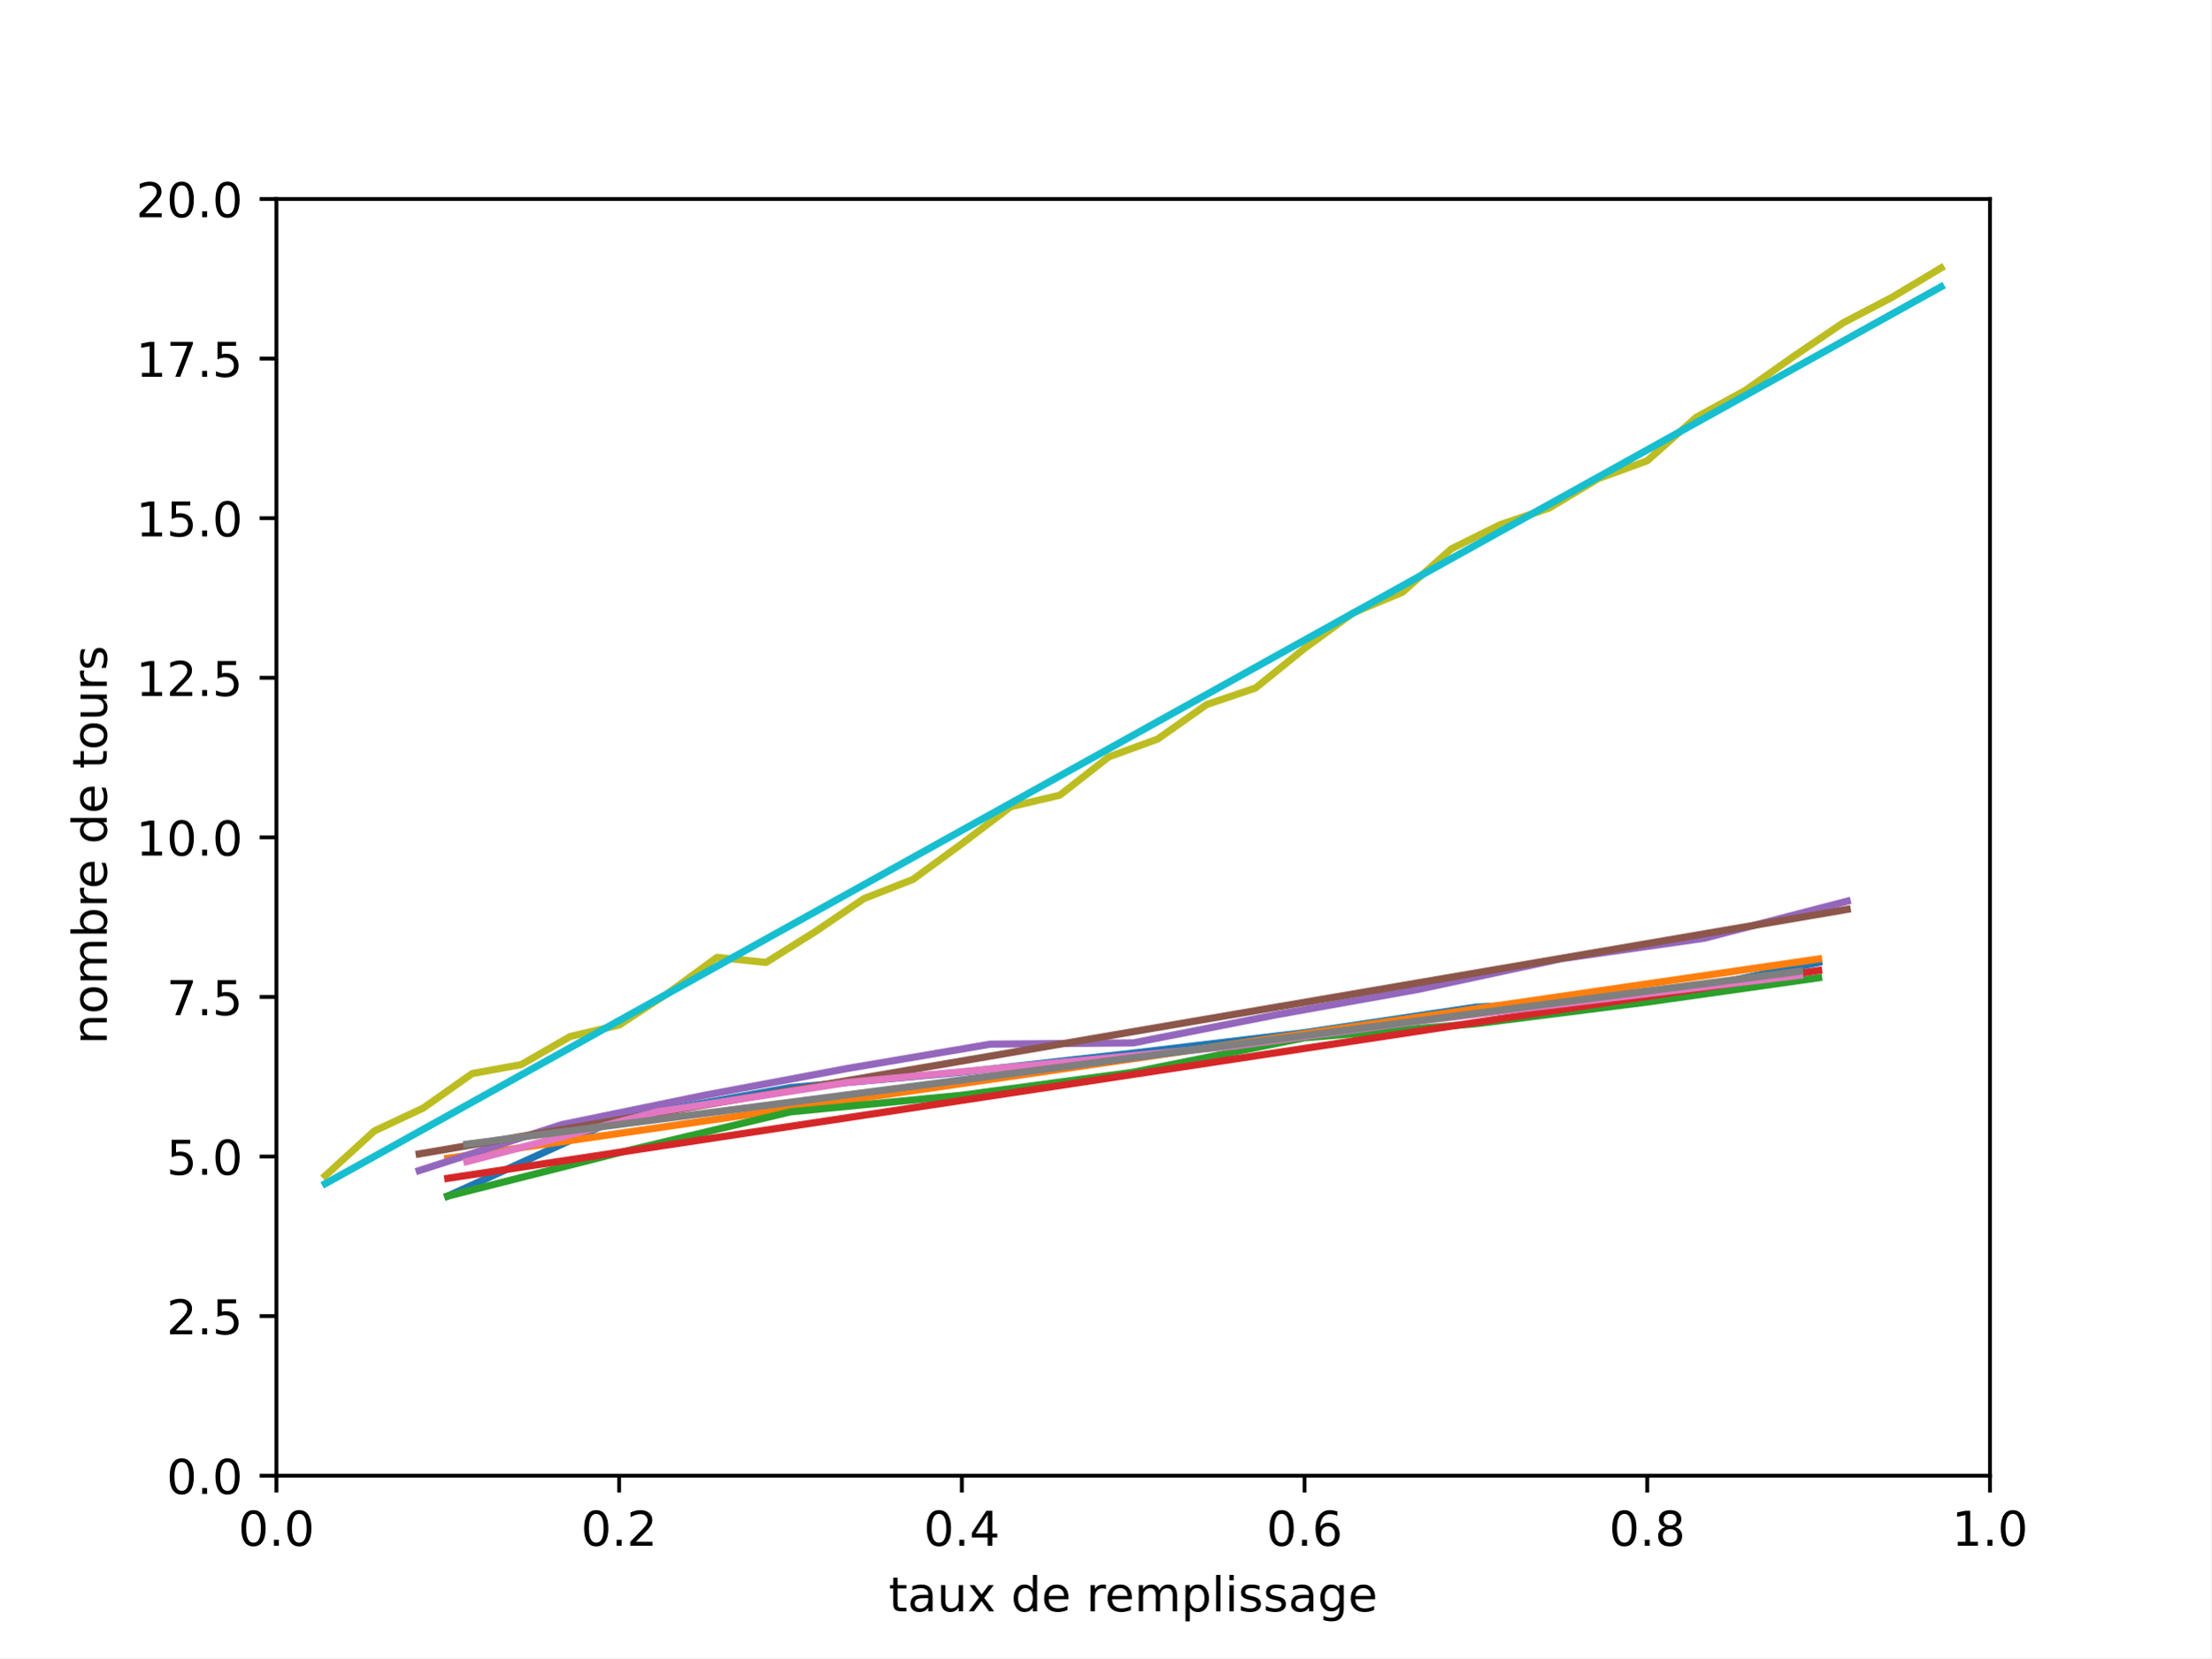
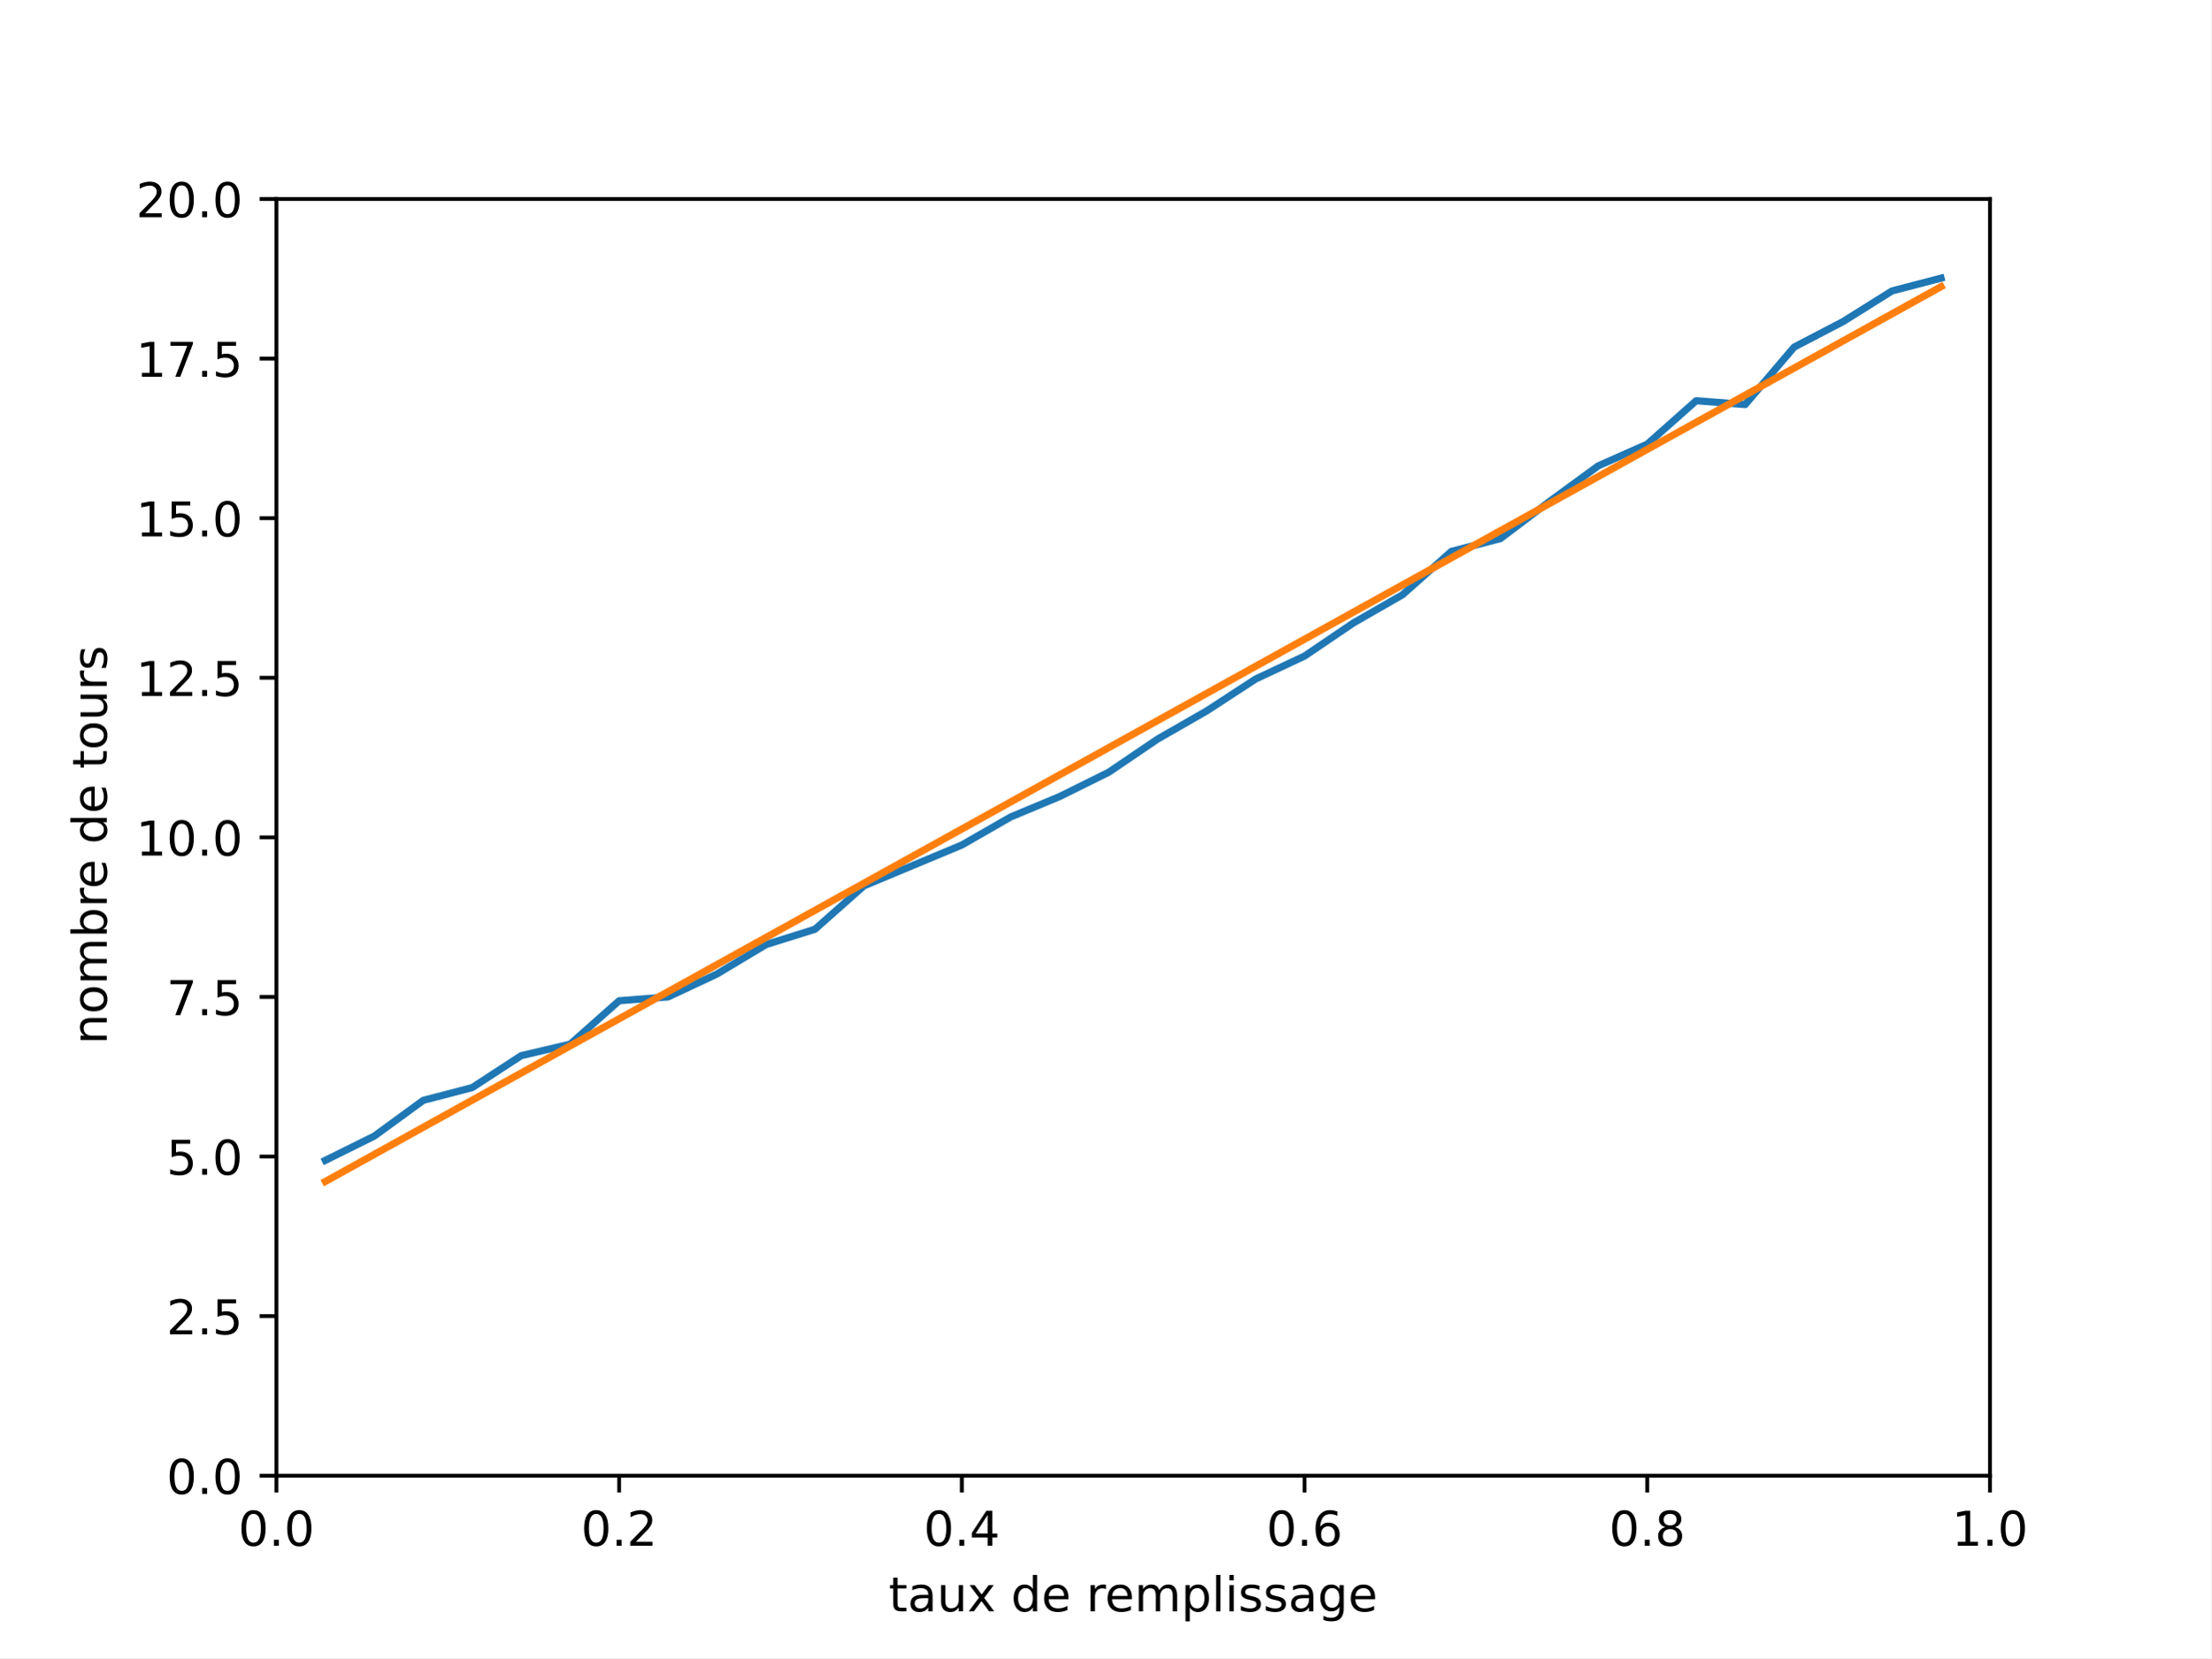
<svg xmlns="http://www.w3.org/2000/svg" xmlns:xlink="http://www.w3.org/1999/xlink" width="460.8pt" height="345.6pt" viewBox="0 0 460.8 345.6" version="1.1">
  <defs>
    <style type="text/css">*{stroke-linejoin: round; stroke-linecap: butt}</style>
  </defs>
  <g id="figure_1">
    <g id="patch_1">
      <path d="M 0 345.6  L 460.8 345.6  L 460.8 0  L 0 0  z " style="fill: #ffffff" />
    </g>
    <g id="axes_1">
      <g id="patch_2">
        <path d="M 57.6 307.584  L 414.72 307.584  L 414.72 41.472  L 57.6 41.472  z " style="fill: #ffffff" />
      </g>
      <g id="matplotlib.axis_1">
        <g id="xtick_1">
          <g id="line2d_1">
            <defs>
-               <path id="m2b3006b771" d="M 0 0  L 0 3.5  " style="stroke: #000000; stroke-width: 0.8" />
+               <path id="m63c08303c3" d="M 0 0  L 0 3.5  " style="stroke: #000000; stroke-width: 0.8" />
            </defs>
            <g>
-               <use xlink:href="#m2b3006b771" x="57.6" y="307.584" style="stroke: #000000; stroke-width: 0.8" />
+               <use xlink:href="#m63c08303c3" x="57.6" y="307.584" style="stroke: #000000; stroke-width: 0.8" />
            </g>
          </g>
          <g id="text_1">
            <g transform="translate(49.64844 322.1824) scale(0.1 -0.1)">
              <defs>
                <path id="DejaVuSans-30" d="M 2034 4250  Q 1547 4250 1301 3770  Q 1056 3291 1056 2328  Q 1056 1369 1301 889  Q 1547 409 2034 409  Q 2525 409 2770 889  Q 3016 1369 3016 2328  Q 3016 3291 2770 3770  Q 2525 4250 2034 4250  z M 2034 4750  Q 2819 4750 3233 4129  Q 3647 3509 3647 2328  Q 3647 1150 3233 529  Q 2819 -91 2034 -91  Q 1250 -91 836 529  Q 422 1150 422 2328  Q 422 3509 836 4129  Q 1250 4750 2034 4750  z " transform="scale(0.015625)" />
                <path id="DejaVuSans-2e" d="M 684 794  L 1344 794  L 1344 0  L 684 0  L 684 794  z " transform="scale(0.015625)" />
              </defs>
              <use xlink:href="#DejaVuSans-30" />
              <use xlink:href="#DejaVuSans-2e" x="63.623" />
              <use xlink:href="#DejaVuSans-30" x="95.41" />
            </g>
          </g>
        </g>
        <g id="xtick_2">
          <g id="line2d_2">
            <g>
-               <use xlink:href="#m2b3006b771" x="129.024" y="307.584" style="stroke: #000000; stroke-width: 0.8" />
+               <use xlink:href="#m63c08303c3" x="129.024" y="307.584" style="stroke: #000000; stroke-width: 0.8" />
            </g>
          </g>
          <g id="text_2">
            <g transform="translate(121.0724 322.1824) scale(0.1 -0.1)">
              <defs>
                <path id="DejaVuSans-32" d="M 1228 531  L 3431 531  L 3431 0  L 469 0  L 469 531  Q 828 903 1448 1529  Q 2069 2156 2228 2338  Q 2531 2678 2651 2914  Q 2772 3150 2772 3378  Q 2772 3750 2511 3984  Q 2250 4219 1831 4219  Q 1534 4219 1204 4116  Q 875 4013 500 3803  L 500 4441  Q 881 4594 1212 4672  Q 1544 4750 1819 4750  Q 2544 4750 2975 4387  Q 3406 4025 3406 3419  Q 3406 3131 3298 2873  Q 3191 2616 2906 2266  Q 2828 2175 2409 1742  Q 1991 1309 1228 531  z " transform="scale(0.015625)" />
              </defs>
              <use xlink:href="#DejaVuSans-30" />
              <use xlink:href="#DejaVuSans-2e" x="63.623" />
              <use xlink:href="#DejaVuSans-32" x="95.41" />
            </g>
          </g>
        </g>
        <g id="xtick_3">
          <g id="line2d_3">
            <g>
-               <use xlink:href="#m2b3006b771" x="200.448" y="307.584" style="stroke: #000000; stroke-width: 0.8" />
+               <use xlink:href="#m63c08303c3" x="200.448" y="307.584" style="stroke: #000000; stroke-width: 0.8" />
            </g>
          </g>
          <g id="text_3">
            <g transform="translate(192.4964 322.1824) scale(0.1 -0.1)">
              <defs>
                <path id="DejaVuSans-34" d="M 2419 4116  L 825 1625  L 2419 1625  L 2419 4116  z M 2253 4666  L 3047 4666  L 3047 1625  L 3713 1625  L 3713 1100  L 3047 1100  L 3047 0  L 2419 0  L 2419 1100  L 313 1100  L 313 1709  L 2253 4666  z " transform="scale(0.015625)" />
              </defs>
              <use xlink:href="#DejaVuSans-30" />
              <use xlink:href="#DejaVuSans-2e" x="63.623" />
              <use xlink:href="#DejaVuSans-34" x="95.41" />
            </g>
          </g>
        </g>
        <g id="xtick_4">
          <g id="line2d_4">
            <g>
-               <use xlink:href="#m2b3006b771" x="271.872" y="307.584" style="stroke: #000000; stroke-width: 0.8" />
+               <use xlink:href="#m63c08303c3" x="271.872" y="307.584" style="stroke: #000000; stroke-width: 0.8" />
            </g>
          </g>
          <g id="text_4">
            <g transform="translate(263.9204 322.1824) scale(0.1 -0.1)">
              <defs>
                <path id="DejaVuSans-36" d="M 2113 2584  Q 1688 2584 1439 2293  Q 1191 2003 1191 1497  Q 1191 994 1439 701  Q 1688 409 2113 409  Q 2538 409 2786 701  Q 3034 994 3034 1497  Q 3034 2003 2786 2293  Q 2538 2584 2113 2584  z M 3366 4563  L 3366 3988  Q 3128 4100 2886 4159  Q 2644 4219 2406 4219  Q 1781 4219 1451 3797  Q 1122 3375 1075 2522  Q 1259 2794 1537 2939  Q 1816 3084 2150 3084  Q 2853 3084 3261 2657  Q 3669 2231 3669 1497  Q 3669 778 3244 343  Q 2819 -91 2113 -91  Q 1303 -91 875 529  Q 447 1150 447 2328  Q 447 3434 972 4092  Q 1497 4750 2381 4750  Q 2619 4750 2861 4703  Q 3103 4656 3366 4563  z " transform="scale(0.015625)" />
              </defs>
              <use xlink:href="#DejaVuSans-30" />
              <use xlink:href="#DejaVuSans-2e" x="63.623" />
              <use xlink:href="#DejaVuSans-36" x="95.41" />
            </g>
          </g>
        </g>
        <g id="xtick_5">
          <g id="line2d_5">
            <g>
-               <use xlink:href="#m2b3006b771" x="343.296" y="307.584" style="stroke: #000000; stroke-width: 0.8" />
+               <use xlink:href="#m63c08303c3" x="343.296" y="307.584" style="stroke: #000000; stroke-width: 0.8" />
            </g>
          </g>
          <g id="text_5">
            <g transform="translate(335.3444 322.1824) scale(0.1 -0.1)">
              <defs>
                <path id="DejaVuSans-38" d="M 2034 2216  Q 1584 2216 1326 1975  Q 1069 1734 1069 1313  Q 1069 891 1326 650  Q 1584 409 2034 409  Q 2484 409 2743 651  Q 3003 894 3003 1313  Q 3003 1734 2745 1975  Q 2488 2216 2034 2216  z M 1403 2484  Q 997 2584 770 2862  Q 544 3141 544 3541  Q 544 4100 942 4425  Q 1341 4750 2034 4750  Q 2731 4750 3128 4425  Q 3525 4100 3525 3541  Q 3525 3141 3298 2862  Q 3072 2584 2669 2484  Q 3125 2378 3379 2068  Q 3634 1759 3634 1313  Q 3634 634 3220 271  Q 2806 -91 2034 -91  Q 1263 -91 848 271  Q 434 634 434 1313  Q 434 1759 690 2068  Q 947 2378 1403 2484  z M 1172 3481  Q 1172 3119 1398 2916  Q 1625 2713 2034 2713  Q 2441 2713 2670 2916  Q 2900 3119 2900 3481  Q 2900 3844 2670 4047  Q 2441 4250 2034 4250  Q 1625 4250 1398 4047  Q 1172 3844 1172 3481  z " transform="scale(0.015625)" />
              </defs>
              <use xlink:href="#DejaVuSans-30" />
              <use xlink:href="#DejaVuSans-2e" x="63.623" />
              <use xlink:href="#DejaVuSans-38" x="95.41" />
            </g>
          </g>
        </g>
        <g id="xtick_6">
          <g id="line2d_6">
            <g>
-               <use xlink:href="#m2b3006b771" x="414.72" y="307.584" style="stroke: #000000; stroke-width: 0.8" />
+               <use xlink:href="#m63c08303c3" x="414.72" y="307.584" style="stroke: #000000; stroke-width: 0.8" />
            </g>
          </g>
          <g id="text_6">
            <g transform="translate(406.7684 322.1824) scale(0.1 -0.1)">
              <defs>
                <path id="DejaVuSans-31" d="M 794 531  L 1825 531  L 1825 4091  L 703 3866  L 703 4441  L 1819 4666  L 2450 4666  L 2450 531  L 3481 531  L 3481 0  L 794 0  L 794 531  z " transform="scale(0.015625)" />
              </defs>
              <use xlink:href="#DejaVuSans-31" />
              <use xlink:href="#DejaVuSans-2e" x="63.623" />
              <use xlink:href="#DejaVuSans-30" x="95.41" />
            </g>
          </g>
        </g>
        <g id="text_7">
          <g transform="translate(185.2123 335.8606) scale(0.1 -0.1)">
            <defs>
              <path id="DejaVuSans-74" d="M 1172 4494  L 1172 3500  L 2356 3500  L 2356 3053  L 1172 3053  L 1172 1153  Q 1172 725 1289 603  Q 1406 481 1766 481  L 2356 481  L 2356 0  L 1766 0  Q 1100 0 847 248  Q 594 497 594 1153  L 594 3053  L 172 3053  L 172 3500  L 594 3500  L 594 4494  L 1172 4494  z " transform="scale(0.015625)" />
              <path id="DejaVuSans-61" d="M 2194 1759  Q 1497 1759 1228 1600  Q 959 1441 959 1056  Q 959 750 1161 570  Q 1363 391 1709 391  Q 2188 391 2477 730  Q 2766 1069 2766 1631  L 2766 1759  L 2194 1759  z M 3341 1997  L 3341 0  L 2766 0  L 2766 531  Q 2569 213 2275 61  Q 1981 -91 1556 -91  Q 1019 -91 701 211  Q 384 513 384 1019  Q 384 1609 779 1909  Q 1175 2209 1959 2209  L 2766 2209  L 2766 2266  Q 2766 2663 2505 2880  Q 2244 3097 1772 3097  Q 1472 3097 1187 3025  Q 903 2953 641 2809  L 641 3341  Q 956 3463 1253 3523  Q 1550 3584 1831 3584  Q 2591 3584 2966 3190  Q 3341 2797 3341 1997  z " transform="scale(0.015625)" />
              <path id="DejaVuSans-75" d="M 544 1381  L 544 3500  L 1119 3500  L 1119 1403  Q 1119 906 1312 657  Q 1506 409 1894 409  Q 2359 409 2629 706  Q 2900 1003 2900 1516  L 2900 3500  L 3475 3500  L 3475 0  L 2900 0  L 2900 538  Q 2691 219 2414 64  Q 2138 -91 1772 -91  Q 1169 -91 856 284  Q 544 659 544 1381  z M 1991 3584  L 1991 3584  z " transform="scale(0.015625)" />
              <path id="DejaVuSans-78" d="M 3513 3500  L 2247 1797  L 3578 0  L 2900 0  L 1881 1375  L 863 0  L 184 0  L 1544 1831  L 300 3500  L 978 3500  L 1906 2253  L 2834 3500  L 3513 3500  z " transform="scale(0.015625)" />
              <path id="DejaVuSans-20" transform="scale(0.015625)" />
              <path id="DejaVuSans-64" d="M 2906 2969  L 2906 4863  L 3481 4863  L 3481 0  L 2906 0  L 2906 525  Q 2725 213 2448 61  Q 2172 -91 1784 -91  Q 1150 -91 751 415  Q 353 922 353 1747  Q 353 2572 751 3078  Q 1150 3584 1784 3584  Q 2172 3584 2448 3432  Q 2725 3281 2906 2969  z M 947 1747  Q 947 1113 1208 752  Q 1469 391 1925 391  Q 2381 391 2643 752  Q 2906 1113 2906 1747  Q 2906 2381 2643 2742  Q 2381 3103 1925 3103  Q 1469 3103 1208 2742  Q 947 2381 947 1747  z " transform="scale(0.015625)" />
              <path id="DejaVuSans-65" d="M 3597 1894  L 3597 1613  L 953 1613  Q 991 1019 1311 708  Q 1631 397 2203 397  Q 2534 397 2845 478  Q 3156 559 3463 722  L 3463 178  Q 3153 47 2828 -22  Q 2503 -91 2169 -91  Q 1331 -91 842 396  Q 353 884 353 1716  Q 353 2575 817 3079  Q 1281 3584 2069 3584  Q 2775 3584 3186 3129  Q 3597 2675 3597 1894  z M 3022 2063  Q 3016 2534 2758 2815  Q 2500 3097 2075 3097  Q 1594 3097 1305 2825  Q 1016 2553 972 2059  L 3022 2063  z " transform="scale(0.015625)" />
              <path id="DejaVuSans-72" d="M 2631 2963  Q 2534 3019 2420 3045  Q 2306 3072 2169 3072  Q 1681 3072 1420 2755  Q 1159 2438 1159 1844  L 1159 0  L 581 0  L 581 3500  L 1159 3500  L 1159 2956  Q 1341 3275 1631 3429  Q 1922 3584 2338 3584  Q 2397 3584 2469 3576  Q 2541 3569 2628 3553  L 2631 2963  z " transform="scale(0.015625)" />
              <path id="DejaVuSans-6d" d="M 3328 2828  Q 3544 3216 3844 3400  Q 4144 3584 4550 3584  Q 5097 3584 5394 3201  Q 5691 2819 5691 2113  L 5691 0  L 5113 0  L 5113 2094  Q 5113 2597 4934 2840  Q 4756 3084 4391 3084  Q 3944 3084 3684 2787  Q 3425 2491 3425 1978  L 3425 0  L 2847 0  L 2847 2094  Q 2847 2600 2669 2842  Q 2491 3084 2119 3084  Q 1678 3084 1418 2786  Q 1159 2488 1159 1978  L 1159 0  L 581 0  L 581 3500  L 1159 3500  L 1159 2956  Q 1356 3278 1631 3431  Q 1906 3584 2284 3584  Q 2666 3584 2933 3390  Q 3200 3197 3328 2828  z " transform="scale(0.015625)" />
              <path id="DejaVuSans-70" d="M 1159 525  L 1159 -1331  L 581 -1331  L 581 3500  L 1159 3500  L 1159 2969  Q 1341 3281 1617 3432  Q 1894 3584 2278 3584  Q 2916 3584 3314 3078  Q 3713 2572 3713 1747  Q 3713 922 3314 415  Q 2916 -91 2278 -91  Q 1894 -91 1617 61  Q 1341 213 1159 525  z M 3116 1747  Q 3116 2381 2855 2742  Q 2594 3103 2138 3103  Q 1681 3103 1420 2742  Q 1159 2381 1159 1747  Q 1159 1113 1420 752  Q 1681 391 2138 391  Q 2594 391 2855 752  Q 3116 1113 3116 1747  z " transform="scale(0.015625)" />
              <path id="DejaVuSans-6c" d="M 603 4863  L 1178 4863  L 1178 0  L 603 0  L 603 4863  z " transform="scale(0.015625)" />
              <path id="DejaVuSans-69" d="M 603 3500  L 1178 3500  L 1178 0  L 603 0  L 603 3500  z M 603 4863  L 1178 4863  L 1178 4134  L 603 4134  L 603 4863  z " transform="scale(0.015625)" />
              <path id="DejaVuSans-73" d="M 2834 3397  L 2834 2853  Q 2591 2978 2328 3040  Q 2066 3103 1784 3103  Q 1356 3103 1142 2972  Q 928 2841 928 2578  Q 928 2378 1081 2264  Q 1234 2150 1697 2047  L 1894 2003  Q 2506 1872 2764 1633  Q 3022 1394 3022 966  Q 3022 478 2636 193  Q 2250 -91 1575 -91  Q 1294 -91 989 -36  Q 684 19 347 128  L 347 722  Q 666 556 975 473  Q 1284 391 1588 391  Q 1994 391 2212 530  Q 2431 669 2431 922  Q 2431 1156 2273 1281  Q 2116 1406 1581 1522  L 1381 1569  Q 847 1681 609 1914  Q 372 2147 372 2553  Q 372 3047 722 3315  Q 1072 3584 1716 3584  Q 2034 3584 2315 3537  Q 2597 3491 2834 3397  z " transform="scale(0.015625)" />
              <path id="DejaVuSans-67" d="M 2906 1791  Q 2906 2416 2648 2759  Q 2391 3103 1925 3103  Q 1463 3103 1205 2759  Q 947 2416 947 1791  Q 947 1169 1205 825  Q 1463 481 1925 481  Q 2391 481 2648 825  Q 2906 1169 2906 1791  z M 3481 434  Q 3481 -459 3084 -895  Q 2688 -1331 1869 -1331  Q 1566 -1331 1297 -1286  Q 1028 -1241 775 -1147  L 775 -588  Q 1028 -725 1275 -790  Q 1522 -856 1778 -856  Q 2344 -856 2625 -561  Q 2906 -266 2906 331  L 2906 616  Q 2728 306 2450 153  Q 2172 0 1784 0  Q 1141 0 747 490  Q 353 981 353 1791  Q 353 2603 747 3093  Q 1141 3584 1784 3584  Q 2172 3584 2450 3431  Q 2728 3278 2906 2969  L 2906 3500  L 3481 3500  L 3481 434  z " transform="scale(0.015625)" />
            </defs>
            <use xlink:href="#DejaVuSans-74" />
            <use xlink:href="#DejaVuSans-61" x="39.209" />
            <use xlink:href="#DejaVuSans-75" x="100.488" />
            <use xlink:href="#DejaVuSans-78" x="163.867" />
            <use xlink:href="#DejaVuSans-20" x="223.047" />
            <use xlink:href="#DejaVuSans-64" x="254.834" />
            <use xlink:href="#DejaVuSans-65" x="318.311" />
            <use xlink:href="#DejaVuSans-20" x="379.834" />
            <use xlink:href="#DejaVuSans-72" x="411.621" />
            <use xlink:href="#DejaVuSans-65" x="450.484" />
            <use xlink:href="#DejaVuSans-6d" x="512.008" />
            <use xlink:href="#DejaVuSans-70" x="609.42" />
            <use xlink:href="#DejaVuSans-6c" x="672.896" />
            <use xlink:href="#DejaVuSans-69" x="700.68" />
            <use xlink:href="#DejaVuSans-73" x="728.463" />
            <use xlink:href="#DejaVuSans-73" x="780.562" />
            <use xlink:href="#DejaVuSans-61" x="832.662" />
            <use xlink:href="#DejaVuSans-67" x="893.941" />
            <use xlink:href="#DejaVuSans-65" x="957.418" />
          </g>
        </g>
      </g>
      <g id="matplotlib.axis_2">
        <g id="ytick_1">
          <g id="line2d_7">
            <defs>
-               <path id="me7c1c14714" d="M 0 0  L -3.5 0  " style="stroke: #000000; stroke-width: 0.8" />
+               <path id="m6c4b26d5e9" d="M 0 0  L -3.5 0  " style="stroke: #000000; stroke-width: 0.8" />
            </defs>
            <g>
-               <use xlink:href="#me7c1c14714" x="57.6" y="307.584" style="stroke: #000000; stroke-width: 0.8" />
+               <use xlink:href="#m6c4b26d5e9" x="57.6" y="307.584" style="stroke: #000000; stroke-width: 0.8" />
            </g>
          </g>
          <g id="text_8">
            <g transform="translate(34.69687 311.3832) scale(0.1 -0.1)">
              <use xlink:href="#DejaVuSans-30" />
              <use xlink:href="#DejaVuSans-2e" x="63.623" />
              <use xlink:href="#DejaVuSans-30" x="95.41" />
            </g>
          </g>
        </g>
        <g id="ytick_2">
          <g id="line2d_8">
            <g>
-               <use xlink:href="#me7c1c14714" x="57.6" y="274.32" style="stroke: #000000; stroke-width: 0.8" />
+               <use xlink:href="#m6c4b26d5e9" x="57.6" y="274.32" style="stroke: #000000; stroke-width: 0.8" />
            </g>
          </g>
          <g id="text_9">
            <g transform="translate(34.69687 278.1192) scale(0.1 -0.1)">
              <defs>
                <path id="DejaVuSans-35" d="M 691 4666  L 3169 4666  L 3169 4134  L 1269 4134  L 1269 2991  Q 1406 3038 1543 3061  Q 1681 3084 1819 3084  Q 2600 3084 3056 2656  Q 3513 2228 3513 1497  Q 3513 744 3044 326  Q 2575 -91 1722 -91  Q 1428 -91 1123 -41  Q 819 9 494 109  L 494 744  Q 775 591 1075 516  Q 1375 441 1709 441  Q 2250 441 2565 725  Q 2881 1009 2881 1497  Q 2881 1984 2565 2268  Q 2250 2553 1709 2553  Q 1456 2553 1204 2497  Q 953 2441 691 2322  L 691 4666  z " transform="scale(0.015625)" />
              </defs>
              <use xlink:href="#DejaVuSans-32" />
              <use xlink:href="#DejaVuSans-2e" x="63.623" />
              <use xlink:href="#DejaVuSans-35" x="95.41" />
            </g>
          </g>
        </g>
        <g id="ytick_3">
          <g id="line2d_9">
            <g>
-               <use xlink:href="#me7c1c14714" x="57.6" y="241.056" style="stroke: #000000; stroke-width: 0.8" />
+               <use xlink:href="#m6c4b26d5e9" x="57.6" y="241.056" style="stroke: #000000; stroke-width: 0.8" />
            </g>
          </g>
          <g id="text_10">
            <g transform="translate(34.69687 244.8552) scale(0.1 -0.1)">
              <use xlink:href="#DejaVuSans-35" />
              <use xlink:href="#DejaVuSans-2e" x="63.623" />
              <use xlink:href="#DejaVuSans-30" x="95.41" />
            </g>
          </g>
        </g>
        <g id="ytick_4">
          <g id="line2d_10">
            <g>
-               <use xlink:href="#me7c1c14714" x="57.6" y="207.792" style="stroke: #000000; stroke-width: 0.8" />
+               <use xlink:href="#m6c4b26d5e9" x="57.6" y="207.792" style="stroke: #000000; stroke-width: 0.8" />
            </g>
          </g>
          <g id="text_11">
            <g transform="translate(34.69687 211.5912) scale(0.1 -0.1)">
              <defs>
                <path id="DejaVuSans-37" d="M 525 4666  L 3525 4666  L 3525 4397  L 1831 0  L 1172 0  L 2766 4134  L 525 4134  L 525 4666  z " transform="scale(0.015625)" />
              </defs>
              <use xlink:href="#DejaVuSans-37" />
              <use xlink:href="#DejaVuSans-2e" x="63.623" />
              <use xlink:href="#DejaVuSans-35" x="95.41" />
            </g>
          </g>
        </g>
        <g id="ytick_5">
          <g id="line2d_11">
            <g>
-               <use xlink:href="#me7c1c14714" x="57.6" y="174.528" style="stroke: #000000; stroke-width: 0.8" />
+               <use xlink:href="#m6c4b26d5e9" x="57.6" y="174.528" style="stroke: #000000; stroke-width: 0.8" />
            </g>
          </g>
          <g id="text_12">
            <g transform="translate(28.33438 178.3272) scale(0.1 -0.1)">
              <use xlink:href="#DejaVuSans-31" />
              <use xlink:href="#DejaVuSans-30" x="63.623" />
              <use xlink:href="#DejaVuSans-2e" x="127.246" />
              <use xlink:href="#DejaVuSans-30" x="159.033" />
            </g>
          </g>
        </g>
        <g id="ytick_6">
          <g id="line2d_12">
            <g>
-               <use xlink:href="#me7c1c14714" x="57.6" y="141.264" style="stroke: #000000; stroke-width: 0.8" />
+               <use xlink:href="#m6c4b26d5e9" x="57.6" y="141.264" style="stroke: #000000; stroke-width: 0.8" />
            </g>
          </g>
          <g id="text_13">
            <g transform="translate(28.33438 145.0632) scale(0.1 -0.1)">
              <use xlink:href="#DejaVuSans-31" />
              <use xlink:href="#DejaVuSans-32" x="63.623" />
              <use xlink:href="#DejaVuSans-2e" x="127.246" />
              <use xlink:href="#DejaVuSans-35" x="159.033" />
            </g>
          </g>
        </g>
        <g id="ytick_7">
          <g id="line2d_13">
            <g>
-               <use xlink:href="#me7c1c14714" x="57.6" y="108" style="stroke: #000000; stroke-width: 0.8" />
+               <use xlink:href="#m6c4b26d5e9" x="57.6" y="108" style="stroke: #000000; stroke-width: 0.8" />
            </g>
          </g>
          <g id="text_14">
            <g transform="translate(28.33438 111.7992) scale(0.1 -0.1)">
              <use xlink:href="#DejaVuSans-31" />
              <use xlink:href="#DejaVuSans-35" x="63.623" />
              <use xlink:href="#DejaVuSans-2e" x="127.246" />
              <use xlink:href="#DejaVuSans-30" x="159.033" />
            </g>
          </g>
        </g>
        <g id="ytick_8">
          <g id="line2d_14">
            <g>
-               <use xlink:href="#me7c1c14714" x="57.6" y="74.736" style="stroke: #000000; stroke-width: 0.8" />
+               <use xlink:href="#m6c4b26d5e9" x="57.6" y="74.736" style="stroke: #000000; stroke-width: 0.8" />
            </g>
          </g>
          <g id="text_15">
            <g transform="translate(28.33438 78.53522) scale(0.1 -0.1)">
              <use xlink:href="#DejaVuSans-31" />
              <use xlink:href="#DejaVuSans-37" x="63.623" />
              <use xlink:href="#DejaVuSans-2e" x="127.246" />
              <use xlink:href="#DejaVuSans-35" x="159.033" />
            </g>
          </g>
        </g>
        <g id="ytick_9">
          <g id="line2d_15">
            <g>
-               <use xlink:href="#me7c1c14714" x="57.6" y="41.472" style="stroke: #000000; stroke-width: 0.8" />
+               <use xlink:href="#m6c4b26d5e9" x="57.6" y="41.472" style="stroke: #000000; stroke-width: 0.8" />
            </g>
          </g>
          <g id="text_16">
            <g transform="translate(28.33438 45.27122) scale(0.1 -0.1)">
              <use xlink:href="#DejaVuSans-32" />
              <use xlink:href="#DejaVuSans-30" x="63.623" />
              <use xlink:href="#DejaVuSans-2e" x="127.246" />
              <use xlink:href="#DejaVuSans-30" x="159.033" />
            </g>
          </g>
        </g>
        <g id="text_17">
          <g transform="translate(22.25469 217.6866) rotate(-90) scale(0.1 -0.1)">
            <defs>
              <path id="DejaVuSans-6e" d="M 3513 2113  L 3513 0  L 2938 0  L 2938 2094  Q 2938 2591 2744 2837  Q 2550 3084 2163 3084  Q 1697 3084 1428 2787  Q 1159 2491 1159 1978  L 1159 0  L 581 0  L 581 3500  L 1159 3500  L 1159 2956  Q 1366 3272 1645 3428  Q 1925 3584 2291 3584  Q 2894 3584 3203 3211  Q 3513 2838 3513 2113  z " transform="scale(0.015625)" />
              <path id="DejaVuSans-6f" d="M 1959 3097  Q 1497 3097 1228 2736  Q 959 2375 959 1747  Q 959 1119 1226 758  Q 1494 397 1959 397  Q 2419 397 2687 759  Q 2956 1122 2956 1747  Q 2956 2369 2687 2733  Q 2419 3097 1959 3097  z M 1959 3584  Q 2709 3584 3137 3096  Q 3566 2609 3566 1747  Q 3566 888 3137 398  Q 2709 -91 1959 -91  Q 1206 -91 779 398  Q 353 888 353 1747  Q 353 2609 779 3096  Q 1206 3584 1959 3584  z " transform="scale(0.015625)" />
              <path id="DejaVuSans-62" d="M 3116 1747  Q 3116 2381 2855 2742  Q 2594 3103 2138 3103  Q 1681 3103 1420 2742  Q 1159 2381 1159 1747  Q 1159 1113 1420 752  Q 1681 391 2138 391  Q 2594 391 2855 752  Q 3116 1113 3116 1747  z M 1159 2969  Q 1341 3281 1617 3432  Q 1894 3584 2278 3584  Q 2916 3584 3314 3078  Q 3713 2572 3713 1747  Q 3713 922 3314 415  Q 2916 -91 2278 -91  Q 1894 -91 1617 61  Q 1341 213 1159 525  L 1159 0  L 581 0  L 581 4863  L 1159 4863  L 1159 2969  z " transform="scale(0.015625)" />
            </defs>
            <use xlink:href="#DejaVuSans-6e" />
            <use xlink:href="#DejaVuSans-6f" x="63.379" />
            <use xlink:href="#DejaVuSans-6d" x="124.561" />
            <use xlink:href="#DejaVuSans-62" x="221.973" />
            <use xlink:href="#DejaVuSans-72" x="285.449" />
            <use xlink:href="#DejaVuSans-65" x="324.312" />
            <use xlink:href="#DejaVuSans-20" x="385.836" />
            <use xlink:href="#DejaVuSans-64" x="417.623" />
            <use xlink:href="#DejaVuSans-65" x="481.1" />
            <use xlink:href="#DejaVuSans-20" x="542.623" />
            <use xlink:href="#DejaVuSans-74" x="574.41" />
            <use xlink:href="#DejaVuSans-6f" x="613.619" />
            <use xlink:href="#DejaVuSans-75" x="674.801" />
            <use xlink:href="#DejaVuSans-72" x="738.18" />
            <use xlink:href="#DejaVuSans-73" x="779.293" />
            <use xlink:href="#DejaVuSans-20" x="831.393" />
          </g>
        </g>
      </g>
      <g id="line2d_16">
-         <path d="M 93.312 249.305  L 129.024 233.073  L 164.736 226.686  L 200.448 223.493  L 236.16 219.501  L 271.872 215.243  L 307.584 209.921  L 343.296 208.058  L 379.008 200.607  " clip-path="url(#p0d9c40bd70)" style="fill: none; stroke: #1f77b4; stroke-width: 1.5; stroke-linecap: square" />
+         <path d="M 67.803 241.854  L 78.007 236.798  L 88.21 229.347  L 98.414 226.686  L 108.617 220.033  L 118.821 217.638  L 129.024 208.59  L 139.227 207.792  L 149.431 203.002  L 159.634 196.881  L 169.838 193.688  L 180.041 184.64  L 190.245 180.382  L 200.448 176.125  L 210.651 170.27  L 220.855 166.012  L 231.058 160.956  L 241.262 154.037  L 251.465 148.183  L 261.669 141.53  L 271.872 136.74  L 282.075 129.821  L 292.279 123.967  L 302.482 114.919  L 312.686 112.258  L 322.889 104.541  L 333.093 97.089  L 343.296 92.566  L 353.499 83.518  L 363.703 84.316  L 373.906 72.341  L 384.11 67.019  L 394.313 60.632  L 404.517 57.971  " clip-path="url(#pb75f9afec4)" style="fill: none; stroke: #1f77b4; stroke-width: 1.5; stroke-linecap: square" />
      </g>
      <g id="line2d_17">
-         <path d="M 93.312 241.429  L 129.024 236.235  L 164.736 231.041  L 200.448 225.848  L 236.16 220.654  L 271.872 215.46  L 307.584 210.267  L 343.296 205.073  L 379.008 199.88  " clip-path="url(#p0d9c40bd70)" style="fill: none; stroke: #ff7f0e; stroke-width: 1.5; stroke-linecap: square" />
-       </g>
-       <g id="line2d_18">
-         <path d="M 93.312 249.305  L 129.024 240.258  L 164.736 231.742  L 200.448 228.283  L 236.16 223.493  L 271.872 216.308  L 307.584 213.38  L 343.296 208.856  L 379.008 203.8  " clip-path="url(#p0d9c40bd70)" style="fill: none; stroke: #2ca02c; stroke-width: 1.5; stroke-linecap: square" />
-       </g>
-       <g id="line2d_19">
-         <path d="M 93.312 245.598  L 129.024 240.182  L 164.736 234.767  L 200.448 229.352  L 236.16 223.936  L 271.872 218.521  L 307.584 213.105  L 343.296 207.69  L 379.008 202.275  " clip-path="url(#p0d9c40bd70)" style="fill: none; stroke: #d62728; stroke-width: 1.5; stroke-linecap: square" />
-       </g>
-       <g id="line2d_20">
-         <path d="M 87.36 243.983  L 117.12 234.403  L 146.88 228.283  L 176.64 222.694  L 206.4 217.638  L 236.16 217.372  L 265.92 211.518  L 295.68 206.195  L 325.44 199.809  L 355.2 195.551  L 384.96 187.834  " clip-path="url(#p0d9c40bd70)" style="fill: none; stroke: #9467bd; stroke-width: 1.5; stroke-linecap: square" />
-       </g>
-       <g id="line2d_21">
-         <path d="M 87.36 240.512  L 117.12 235.414  L 146.88 230.317  L 176.64 225.22  L 206.4 220.123  L 236.16 215.025  L 265.92 209.928  L 295.68 204.831  L 325.44 199.734  L 355.2 194.636  L 384.96 189.539  " clip-path="url(#p0d9c40bd70)" style="fill: none; stroke: #8c564b; stroke-width: 1.5; stroke-linecap: square" />
-       </g>
-       <g id="line2d_22">
-         <path d="M 97.28 242.12  L 136.96 231.742  L 176.64 225.622  L 216.32 221.896  L 256 218.17  L 295.68 212.848  L 335.36 208.058  L 375.04 203.268  " clip-path="url(#p0d9c40bd70)" style="fill: none; stroke: #e377c2; stroke-width: 1.5; stroke-linecap: square" />
-       </g>
-       <g id="line2d_23">
-         <path d="M 97.28 238.484  L 136.96 233.336  L 176.64 228.188  L 216.32 223.04  L 256 217.892  L 295.68 212.744  L 335.36 207.596  L 375.04 202.448  " clip-path="url(#p0d9c40bd70)" style="fill: none; stroke: #7f7f7f; stroke-width: 1.5; stroke-linecap: square" />
-       </g>
-       <g id="line2d_24">
-         <path d="M 67.803 245.048  L 78.007 235.734  L 88.21 230.944  L 98.414 223.759  L 108.617 221.896  L 118.821 216.041  L 129.024 213.646  L 139.227 206.994  L 149.431 199.543  L 159.634 200.607  L 169.838 194.22  L 180.041 187.301  L 190.245 183.31  L 200.448 175.859  L 210.651 168.141  L 220.855 165.746  L 231.058 157.763  L 241.262 154.037  L 251.465 146.852  L 261.669 143.393  L 271.872 135.143  L 282.075 127.692  L 292.279 123.434  L 302.482 114.387  L 312.686 109.331  L 322.889 105.871  L 333.093 99.751  L 343.296 96.025  L 353.499 86.977  L 363.703 81.389  L 373.906 74.204  L 384.11 67.285  L 394.313 61.963  L 404.517 55.842  " clip-path="url(#p0d9c40bd70)" style="fill: none; stroke: #bcbd22; stroke-width: 1.5; stroke-linecap: square" />
-       </g>
-       <g id="line2d_25">
-         <path d="M 67.803 246.706  L 78.007 241.041  L 88.21 235.377  L 98.414 229.712  L 108.617 224.047  L 118.821 218.383  L 129.024 212.718  L 139.227 207.053  L 149.431 201.389  L 159.634 195.724  L 169.838 190.059  L 180.041 184.395  L 190.245 178.73  L 200.448 173.065  L 210.651 167.401  L 220.855 161.736  L 231.058 156.071  L 241.262 150.407  L 251.465 144.742  L 261.669 139.077  L 271.872 133.413  L 282.075 127.748  L 292.279 122.083  L 302.482 116.419  L 312.686 110.754  L 322.889 105.089  L 333.093 99.425  L 343.296 93.76  L 353.499 88.095  L 363.703 82.431  L 373.906 76.766  L 384.11 71.101  L 394.313 65.437  L 404.517 59.772  " clip-path="url(#p0d9c40bd70)" style="fill: none; stroke: #17becf; stroke-width: 1.5; stroke-linecap: square" />
+         <path d="M 67.803 246.259  L 78.007 240.607  L 88.21 234.956  L 98.414 229.304  L 108.617 223.652  L 118.821 218  L 129.024 212.348  L 139.227 206.697  L 149.431 201.045  L 159.634 195.393  L 169.838 189.741  L 180.041 184.089  L 190.245 178.437  L 200.448 172.786  L 210.651 167.134  L 220.855 161.482  L 231.058 155.83  L 241.262 150.178  L 251.465 144.527  L 261.669 138.875  L 271.872 133.223  L 282.075 127.571  L 292.279 121.919  L 302.482 116.267  L 312.686 110.616  L 322.889 104.964  L 333.093 99.312  L 343.296 93.66  L 353.499 88.008  L 363.703 82.356  L 373.906 76.705  L 384.11 71.053  L 394.313 65.401  L 404.517 59.749  " clip-path="url(#pb75f9afec4)" style="fill: none; stroke: #ff7f0e; stroke-width: 1.5; stroke-linecap: square" />
      </g>
      <g id="patch_3">
        <path d="M 57.6 307.584  L 57.6 41.472  " style="fill: none; stroke: #000000; stroke-width: 0.8; stroke-linejoin: miter; stroke-linecap: square" />
      </g>
      <g id="patch_4">
        <path d="M 414.72 307.584  L 414.72 41.472  " style="fill: none; stroke: #000000; stroke-width: 0.8; stroke-linejoin: miter; stroke-linecap: square" />
      </g>
      <g id="patch_5">
        <path d="M 57.6 307.584  L 414.72 307.584  " style="fill: none; stroke: #000000; stroke-width: 0.8; stroke-linejoin: miter; stroke-linecap: square" />
      </g>
      <g id="patch_6">
        <path d="M 57.6 41.472  L 414.72 41.472  " style="fill: none; stroke: #000000; stroke-width: 0.8; stroke-linejoin: miter; stroke-linecap: square" />
      </g>
    </g>
  </g>
  <defs>
-     <clipPath id="p0d9c40bd70">
+     <clipPath id="pb75f9afec4">
      <rect x="57.6" y="41.472" width="357.12" height="266.112" />
    </clipPath>
  </defs>
</svg>
